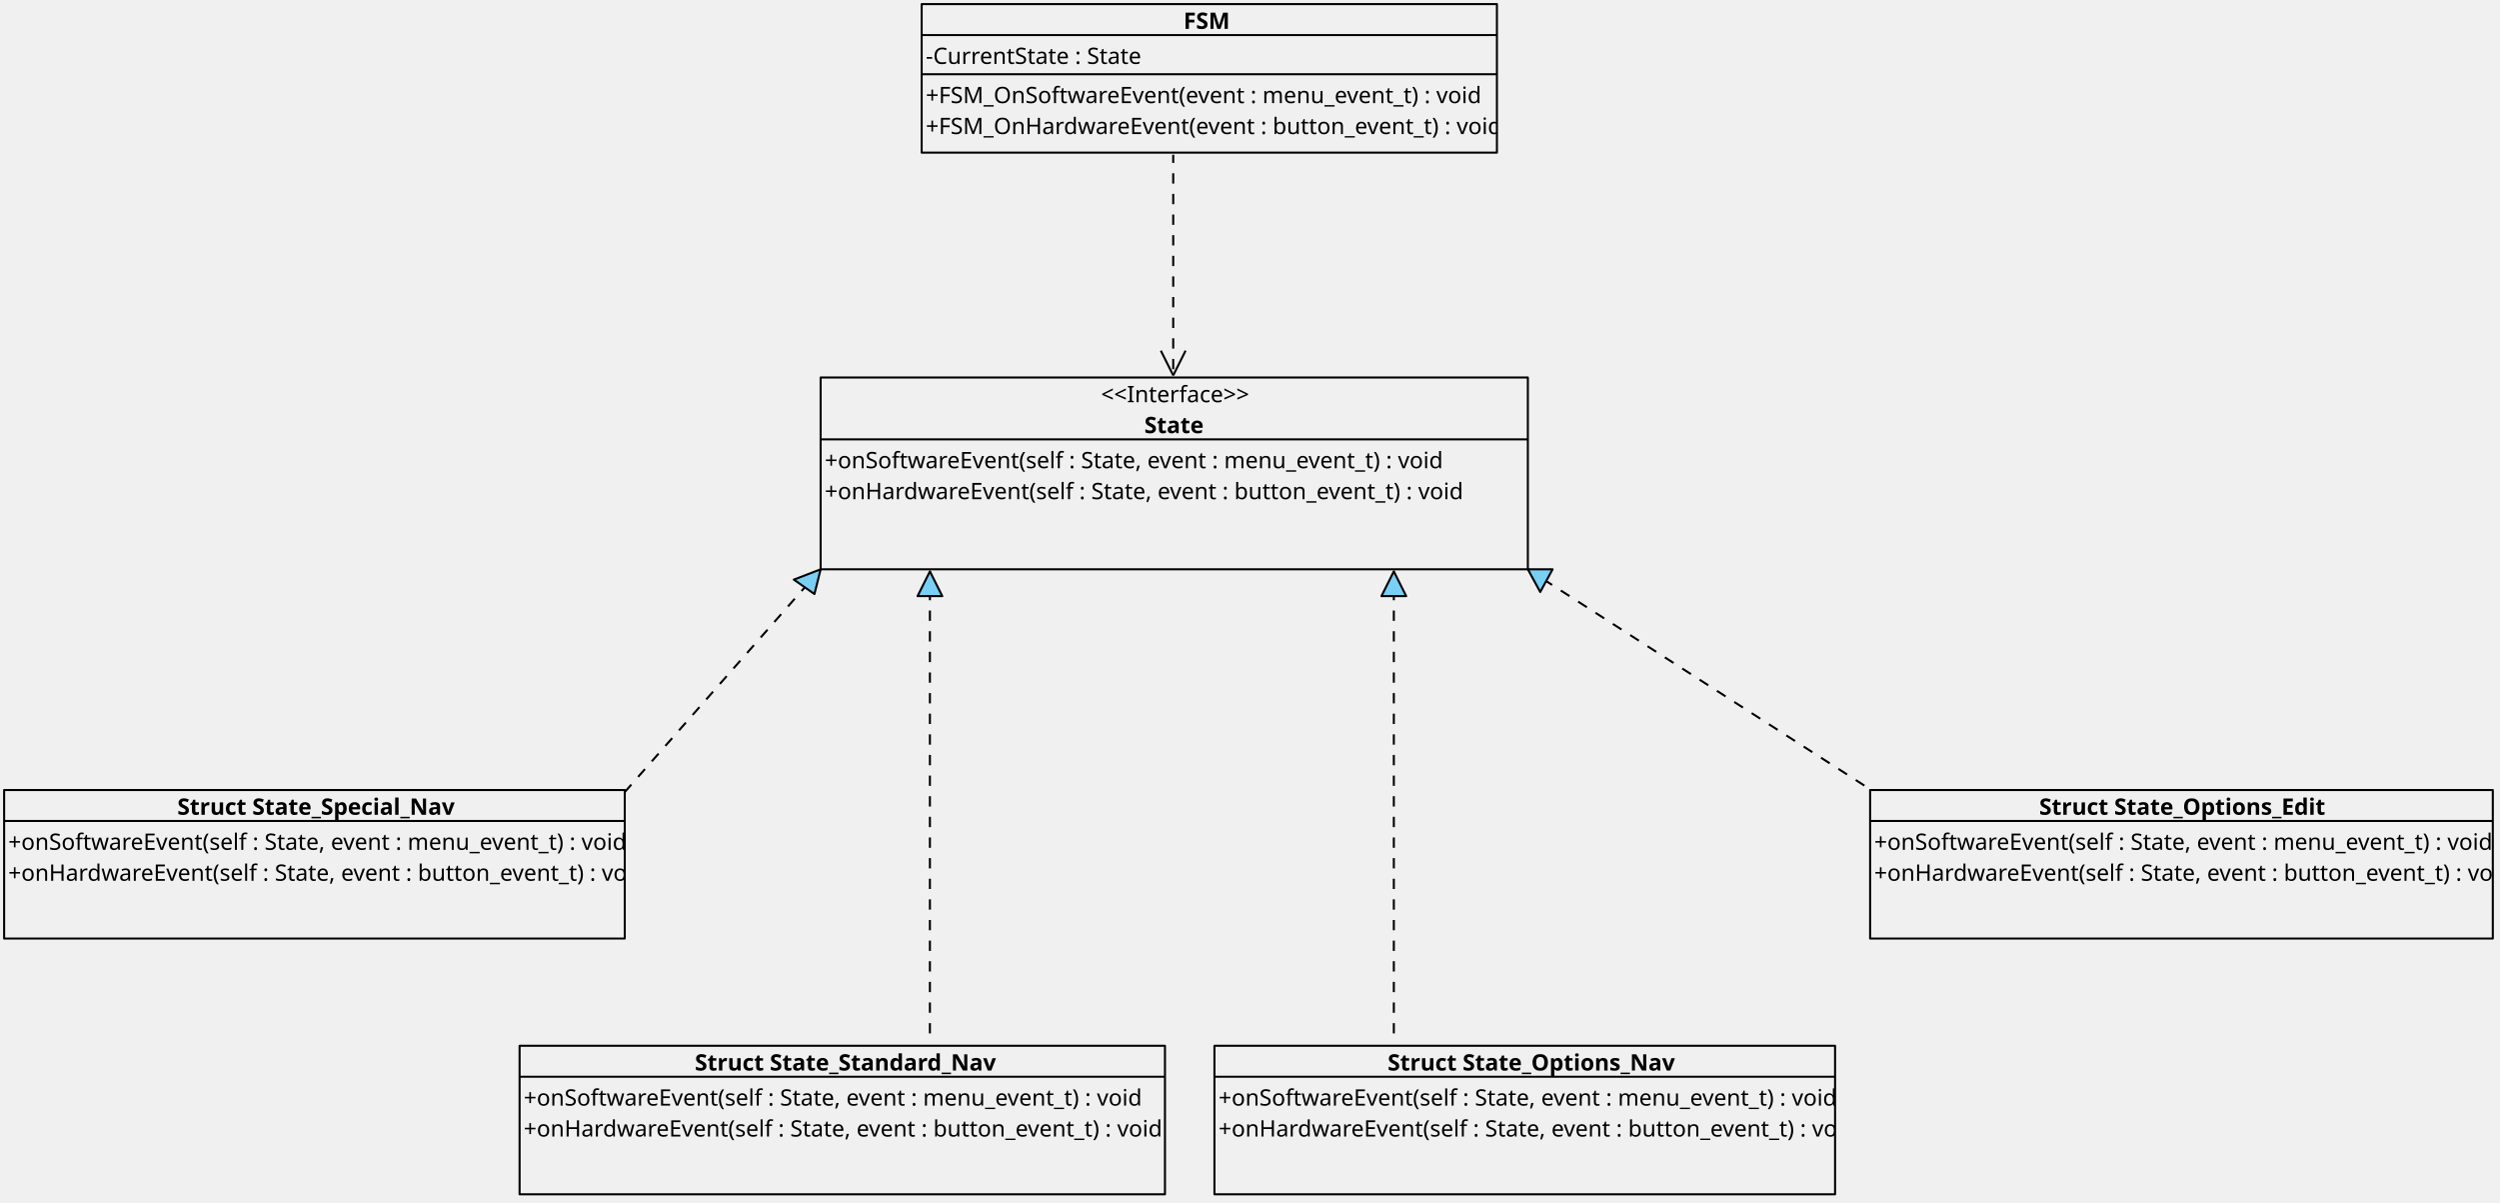
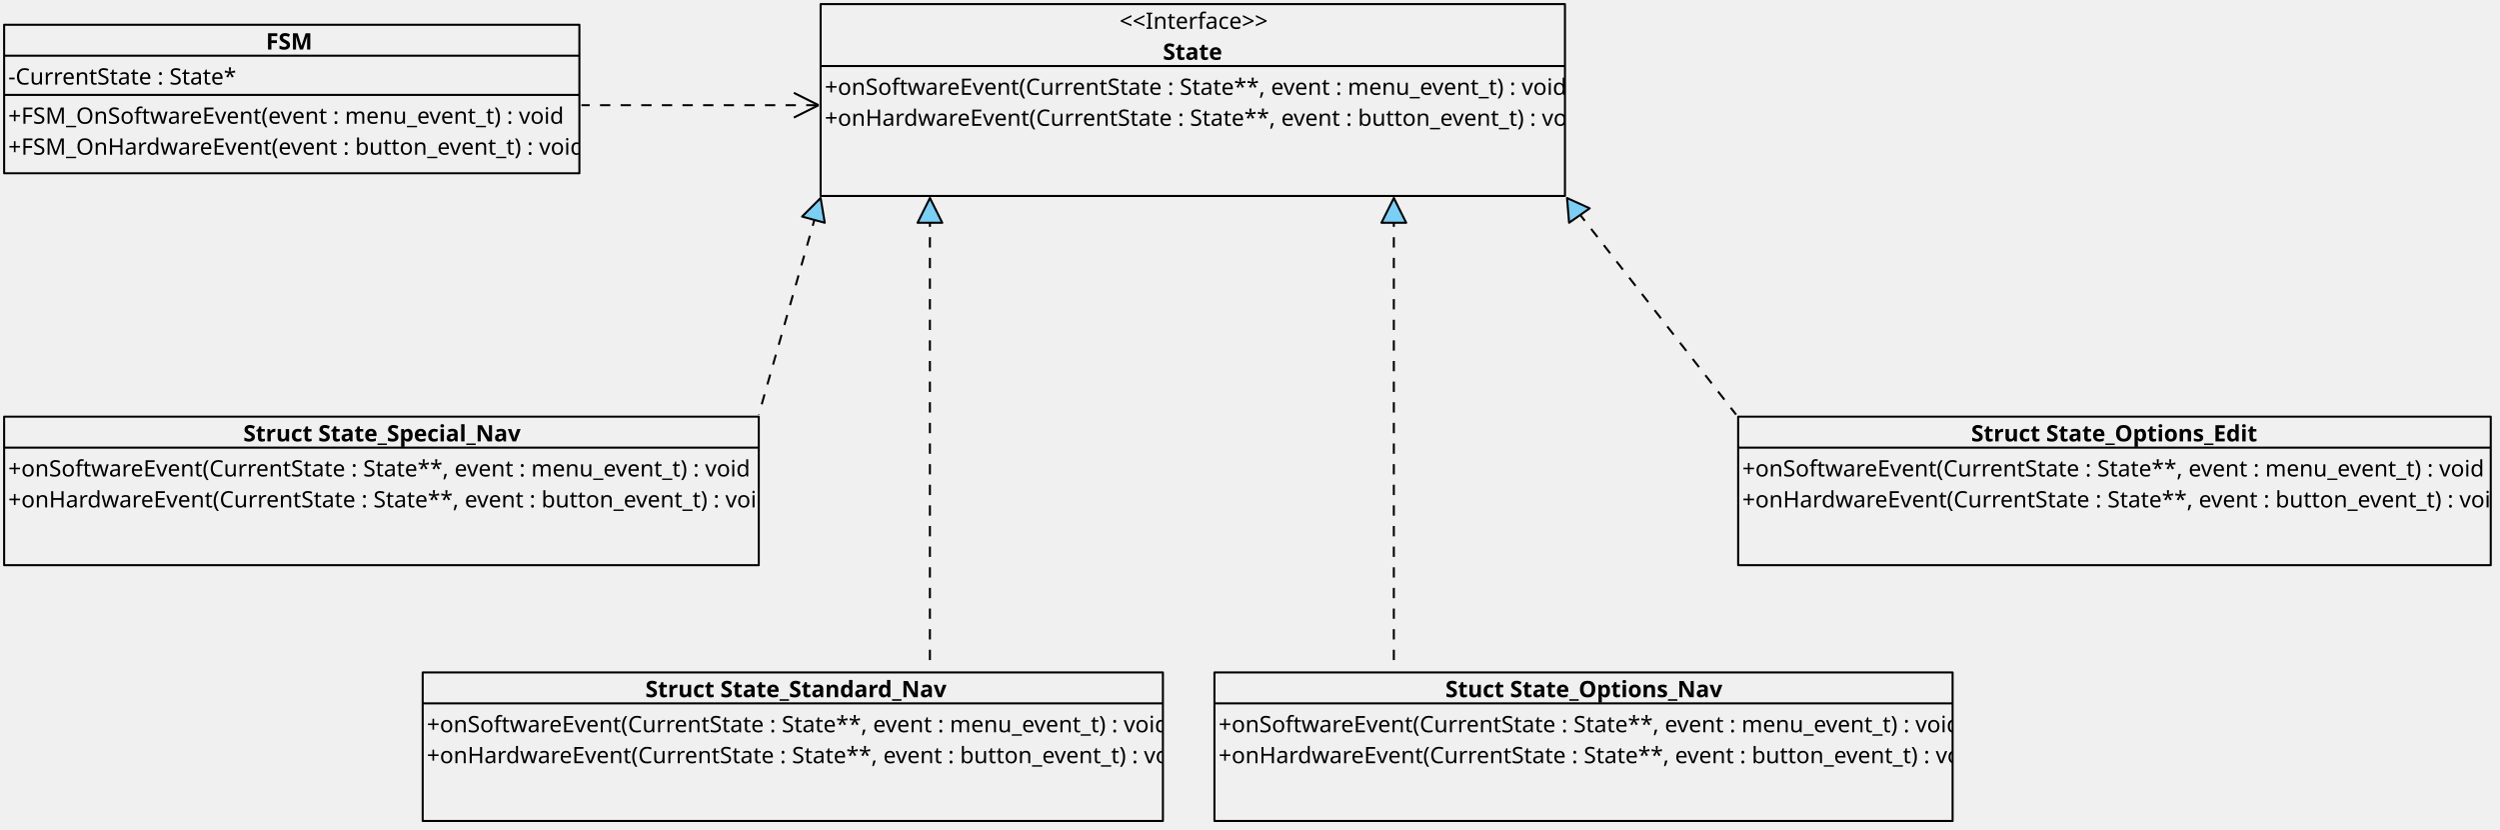
- <svg xmlns="http://www.w3.org/2000/svg" fill-opacity="0" color-rendering="auto" color-interpolation="auto" text-rendering="auto" stroke="rgb(0,0,0)" stroke-linecap="square" width="1212" stroke-miterlimit="10" shape-rendering="auto" stroke-opacity="0" fill="rgb(0,0,0)" stroke-dasharray="none" font-weight="normal" stroke-width="1" height="583" font-family="'Dialog'" font-style="normal" stroke-linejoin="miter" font-size="12px" stroke-dashoffset="0" image-rendering="auto" style="background-color:transparent;">
+ <svg xmlns="http://www.w3.org/2000/svg" fill-opacity="0" color-rendering="auto" color-interpolation="auto" text-rendering="auto" stroke="rgb(0,0,0)" stroke-linecap="square" width="1212" stroke-miterlimit="10" shape-rendering="auto" stroke-opacity="0" fill="rgb(0,0,0)" stroke-dasharray="none" font-weight="normal" stroke-width="1" height="402" font-family="'Dialog'" font-style="normal" stroke-linejoin="miter" font-size="12px" stroke-dashoffset="0" image-rendering="auto" style="background-color:transparent;">
  <defs id="genericDefs" />
  <g>
    <defs id="defs1">
      <clipPath clipPathUnits="userSpaceOnUse" id="clipPath1">
-         <path d="M-7 -7 L354 -7 L354 104 L-7 104 L-7 -7 Z" />
+         <path d="M-7 -7 L372 -7 L372 104 L-7 104 L-7 -7 Z" />
      </clipPath>
      <clipPath clipPathUnits="userSpaceOnUse" id="clipPath2">
-         <path d="M0 0 L0 63 L343 63 L343 0 Z" />
+         <path d="M0 0 L0 63 L361 63 L361 0 Z" />
      </clipPath>
      <clipPath clipPathUnits="userSpaceOnUse" id="clipPath3">
-         <path d="M0 0 L0 30 L343 30 L343 0 Z" />
+         <path d="M0 0 L0 30 L361 30 L361 0 Z" />
      </clipPath>
      <clipPath clipPathUnits="userSpaceOnUse" id="clipPath4">
-         <path d="M-7 -7 L313 -7 L313 83 L-7 83 L-7 -7 Z" />
+         <path d="M-7 -7 L376 -7 L376 83 L-7 83 L-7 -7 Z" />
      </clipPath>
      <clipPath clipPathUnits="userSpaceOnUse" id="clipPath5">
-         <path d="M0 0 L0 57 L302 57 L302 0 Z" />
+         <path d="M0 0 L0 57 L365 57 L365 0 Z" />
      </clipPath>
      <clipPath clipPathUnits="userSpaceOnUse" id="clipPath6">
-         <path d="M0 0 L0 15 L302 15 L302 0 Z" />
+         <path d="M0 0 L0 15 L365 15 L365 0 Z" />
      </clipPath>
      <clipPath clipPathUnits="userSpaceOnUse" id="clipPath7">
-         <path d="M-7 -7 L324 -7 L324 83 L-7 83 L-7 -7 Z" />
+         <path d="M-7 -7 L369 -7 L369 83 L-7 83 L-7 -7 Z" />
      </clipPath>
      <clipPath clipPathUnits="userSpaceOnUse" id="clipPath8">
-         <path d="M0 0 L0 15 L313 15 L313 0 Z" />
+         <path d="M0 0 L0 57 L358 57 L358 0 Z" />
      </clipPath>
      <clipPath clipPathUnits="userSpaceOnUse" id="clipPath9">
-         <path d="M0 0 L0 57 L313 57 L313 0 Z" />
+         <path d="M0 0 L0 15 L358 15 L358 0 Z" />
      </clipPath>
      <clipPath clipPathUnits="userSpaceOnUse" id="clipPath10">
-         <path d="M-7 -7 L312 -7 L312 83 L-7 83 L-7 -7 Z" />
+         <path d="M-7 -7 L370 -7 L370 83 L-7 83 L-7 -7 Z" />
      </clipPath>
      <clipPath clipPathUnits="userSpaceOnUse" id="clipPath11">
-         <path d="M0 0 L0 57 L301 57 L301 0 Z" />
+         <path d="M0 0 L0 57 L359 57 L359 0 Z" />
      </clipPath>
      <clipPath clipPathUnits="userSpaceOnUse" id="clipPath12">
-         <path d="M0 0 L0 15 L301 15 L301 0 Z" />
+         <path d="M0 0 L0 15 L359 15 L359 0 Z" />
      </clipPath>
      <clipPath clipPathUnits="userSpaceOnUse" id="clipPath13">
        <path d="M-7 -7 L290 -7 L290 83 L-7 83 L-7 -7 Z" />
      </clipPath>
      <clipPath clipPathUnits="userSpaceOnUse" id="clipPath14">
        <path d="M0 0 L0 57 L279 57 L279 0 Z" />
      </clipPath>
      <clipPath clipPathUnits="userSpaceOnUse" id="clipPath15">
        <path d="M0 0 L0 15 L279 15 L279 0 Z" />
      </clipPath>
      <clipPath clipPathUnits="userSpaceOnUse" id="clipPath16">
-         <path d="M0 0 L269 0 L269 210 L0 210 L0 0 Z" />
+         <path d="M-7 -7 L377 -7 L377 83 L-7 83 L-7 -7 Z" />
      </clipPath>
      <clipPath clipPathUnits="userSpaceOnUse" id="clipPath17">
-         <path d="M0 0 L0 210 L269 210 L269 0 Z" />
+         <path d="M0 0 L0 57 L366 57 L366 0 Z" />
      </clipPath>
      <clipPath clipPathUnits="userSpaceOnUse" id="clipPath18">
+         <path d="M0 0 L0 15 L366 15 L366 0 Z" />
+       </clipPath>
+       <clipPath clipPathUnits="userSpaceOnUse" id="clipPath19">
+         <path d="M0 0 L186 0 L186 209 L0 209 L0 0 Z" />
+       </clipPath>
+       <clipPath clipPathUnits="userSpaceOnUse" id="clipPath20">
+         <path d="M0 0 L0 209 L186 209 L186 0 Z" />
+       </clipPath>
+       <clipPath clipPathUnits="userSpaceOnUse" id="clipPath21">
        <path d="M0 0 L104 0 L104 333 L0 333 L0 0 Z" />
      </clipPath>
-       <clipPath clipPathUnits="userSpaceOnUse" id="clipPath19">
+       <clipPath clipPathUnits="userSpaceOnUse" id="clipPath22">
        <path d="M0 0 L0 333 L104 333 L104 0 Z" />
      </clipPath>
-       <clipPath clipPathUnits="userSpaceOnUse" id="clipPath20">
-         <path d="M0 0 L104 0 L104 211 L0 211 L0 0 Z" />
-       </clipPath>
-       <clipPath clipPathUnits="userSpaceOnUse" id="clipPath21">
-         <path d="M0 0 L0 211 L104 211 L104 0 Z" />
-       </clipPath>
-       <clipPath clipPathUnits="userSpaceOnUse" id="clipPath22">
-         <path d="M0 0 L199 0 L199 212 L0 212 L0 0 Z" />
-       </clipPath>
      <clipPath clipPathUnits="userSpaceOnUse" id="clipPath23">
-         <path d="M0 0 L0 212 L199 212 L199 0 Z" />
+         <path d="M0 0 L219 0 L219 104 L0 104 L0 0 Z" />
+       </clipPath>
+       <clipPath clipPathUnits="userSpaceOnUse" id="clipPath24">
+         <path d="M0 0 L0 104 L219 104 L219 0 Z" />
+       </clipPath>
+       <clipPath clipPathUnits="userSpaceOnUse" id="clipPath25">
+         <path d="M0 0 L134 0 L134 209 L0 209 L0 0 Z" />
+       </clipPath>
+       <clipPath clipPathUnits="userSpaceOnUse" id="clipPath26">
+         <path d="M0 0 L0 209 L134 209 L134 0 Z" />
      </clipPath>
    </defs>
    <g fill="none" text-rendering="geometricPrecision" fill-opacity="1" stroke-opacity="1" stroke="white">
-       <rect x="0" width="1212" height="583" y="0" stroke="none" fill="none" />
-     </g>
-     <g fill-opacity="1" text-rendering="geometricPrecision" stroke="black" stroke-linecap="butt" transform="translate(398,183)" stroke-miterlimit="0" stroke-opacity="1" fill="black" font-weight="bold" font-family="sans-serif" stroke-linejoin="round" font-size="11px" image-rendering="optimizeQuality">
-       <rect fill="none" x="0" width="343" height="93" y="0" clip-path="url(#clipPath1)" />
-       <line y2="30" fill="none" x1="0" clip-path="url(#clipPath1)" x2="343" y1="30" />
-     </g>
-     <g font-size="11px" transform="matrix(1,0,0,1,398,213)" fill-opacity="1" fill="black" text-rendering="geometricPrecision" image-rendering="optimizeQuality" font-family="sans-serif" stroke="black" stroke-opacity="1">
-       <text x="2" xml:space="preserve" y="14" clip-path="url(#clipPath2)" stroke="none">+onSoftwareEvent(self : State, event : menu_event_t) : void</text>
-     </g>
-     <g font-size="11px" transform="matrix(1,0,0,1,398,213)" fill-opacity="1" fill="black" text-rendering="geometricPrecision" image-rendering="optimizeQuality" font-family="sans-serif" stroke="black" stroke-opacity="1">
-       <text x="2" xml:space="preserve" y="29" clip-path="url(#clipPath2)" stroke="none">+onHardwareEvent(self : State, event : button_event_t) : void</text>
-     </g>
-     <g font-size="11px" transform="translate(398,183)" fill-opacity="1" fill="black" text-rendering="geometricPrecision" image-rendering="optimizeQuality" font-family="sans-serif" stroke="black" stroke-opacity="1">
-       <text x="136" xml:space="preserve" y="12" clip-path="url(#clipPath3)" stroke="none">&lt;&lt;Interface&gt;&gt;</text>
-       <text x="157" xml:space="preserve" y="27" clip-path="url(#clipPath3)" font-weight="bold" stroke="none">State</text>
-     </g>
-     <g fill-opacity="1" text-rendering="geometricPrecision" stroke="black" stroke-linecap="butt" transform="translate(907,383)" stroke-miterlimit="0" stroke-opacity="1" fill="black" font-weight="bold" font-family="sans-serif" stroke-linejoin="round" font-size="11px" image-rendering="optimizeQuality">
-       <rect fill="none" x="0" width="302" height="72" y="0" clip-path="url(#clipPath4)" />
-       <line y2="15" fill="none" x1="0" clip-path="url(#clipPath4)" x2="302" y1="15" />
-     </g>
-     <g font-size="11px" transform="matrix(1,0,0,1,907,398)" fill-opacity="1" fill="black" text-rendering="geometricPrecision" image-rendering="optimizeQuality" font-family="sans-serif" stroke="black" stroke-opacity="1">
-       <text x="2" xml:space="preserve" y="14" clip-path="url(#clipPath5)" stroke="none">+onSoftwareEvent(self : State, event : menu_event_t) : void</text>
-     </g>
-     <g font-size="11px" transform="matrix(1,0,0,1,907,398)" fill-opacity="1" fill="black" text-rendering="geometricPrecision" image-rendering="optimizeQuality" font-family="sans-serif" stroke="black" stroke-opacity="1">
-       <text x="2" xml:space="preserve" y="29" clip-path="url(#clipPath5)" stroke="none">+onHardwareEvent(self : State, event : button_event_t) : void</text>
-     </g>
-     <g font-size="11px" transform="translate(907,383)" fill-opacity="1" fill="black" text-rendering="geometricPrecision" image-rendering="optimizeQuality" font-family="sans-serif" stroke="black" font-weight="bold" stroke-opacity="1">
-       <text x="82" xml:space="preserve" y="12" clip-path="url(#clipPath6)" stroke="none">Struct State_Options_Edit</text>
-     </g>
-     <g fill-opacity="1" text-rendering="geometricPrecision" stroke="black" stroke-linecap="butt" transform="translate(252,507)" stroke-miterlimit="0" stroke-opacity="1" fill="black" font-weight="bold" font-family="sans-serif" stroke-linejoin="round" font-size="11px" image-rendering="optimizeQuality">
-       <rect fill="none" x="0" width="313" height="72" y="0" clip-path="url(#clipPath7)" />
-       <line y2="15" fill="none" x1="0" clip-path="url(#clipPath7)" x2="313" y1="15" />
-     </g>
-     <g font-size="11px" transform="translate(252,507)" fill-opacity="1" fill="black" text-rendering="geometricPrecision" image-rendering="optimizeQuality" font-family="sans-serif" stroke="black" font-weight="bold" stroke-opacity="1">
-       <text x="85" xml:space="preserve" y="12" clip-path="url(#clipPath8)" stroke="none">Struct State_Standard_Nav</text>
-     </g>
-     <g font-size="11px" transform="matrix(1,0,0,1,252,522)" fill-opacity="1" fill="black" text-rendering="geometricPrecision" image-rendering="optimizeQuality" font-family="sans-serif" stroke="black" stroke-opacity="1">
-       <text x="2" xml:space="preserve" y="14" clip-path="url(#clipPath9)" stroke="none">+onSoftwareEvent(self : State, event : menu_event_t) : void</text>
-     </g>
-     <g font-size="11px" transform="matrix(1,0,0,1,252,522)" fill-opacity="1" fill="black" text-rendering="geometricPrecision" image-rendering="optimizeQuality" font-family="sans-serif" stroke="black" stroke-opacity="1">
-       <text x="2" xml:space="preserve" y="29" clip-path="url(#clipPath9)" stroke="none">+onHardwareEvent(self : State, event : button_event_t) : void</text>
-     </g>
-     <g fill-opacity="1" text-rendering="geometricPrecision" stroke="black" stroke-linecap="butt" transform="translate(589,507)" stroke-miterlimit="0" stroke-opacity="1" fill="black" font-weight="bold" font-family="sans-serif" stroke-linejoin="round" font-size="11px" image-rendering="optimizeQuality">
-       <rect fill="none" x="0" width="301" height="72" y="0" clip-path="url(#clipPath10)" />
-       <line y2="15" fill="none" x1="0" clip-path="url(#clipPath10)" x2="301" y1="15" />
-     </g>
-     <g font-size="11px" transform="matrix(1,0,0,1,589,522)" fill-opacity="1" fill="black" text-rendering="geometricPrecision" image-rendering="optimizeQuality" font-family="sans-serif" stroke="black" stroke-opacity="1">
-       <text x="2" xml:space="preserve" y="14" clip-path="url(#clipPath11)" stroke="none">+onSoftwareEvent(self : State, event : menu_event_t) : void</text>
-     </g>
-     <g font-size="11px" transform="matrix(1,0,0,1,589,522)" fill-opacity="1" fill="black" text-rendering="geometricPrecision" image-rendering="optimizeQuality" font-family="sans-serif" stroke="black" stroke-opacity="1">
-       <text x="2" xml:space="preserve" y="29" clip-path="url(#clipPath11)" stroke="none">+onHardwareEvent(self : State, event : button_event_t) : void</text>
-     </g>
-     <g font-size="11px" transform="translate(589,507)" fill-opacity="1" fill="black" text-rendering="geometricPrecision" image-rendering="optimizeQuality" font-family="sans-serif" stroke="black" font-weight="bold" stroke-opacity="1">
-       <text x="84" xml:space="preserve" y="12" clip-path="url(#clipPath12)" stroke="none">Struct State_Options_Nav</text>
-     </g>
-     <g fill-opacity="1" text-rendering="geometricPrecision" stroke="black" stroke-linecap="butt" transform="translate(447,2)" stroke-miterlimit="0" stroke-opacity="1" fill="black" font-weight="bold" font-family="sans-serif" stroke-linejoin="round" font-size="11px" image-rendering="optimizeQuality">
+       <rect x="0" width="1212" height="402" y="0" stroke="none" fill="none" />
+     </g>
+     <g fill-opacity="1" text-rendering="geometricPrecision" stroke="black" stroke-linecap="butt" transform="translate(398,2)" stroke-miterlimit="0" stroke-opacity="1" fill="black" font-weight="bold" font-family="sans-serif" stroke-linejoin="round" font-size="11px" image-rendering="optimizeQuality">
+       <rect fill="none" x="0" width="361" height="93" y="0" clip-path="url(#clipPath1)" />
+       <line y2="30" fill="none" x1="0" clip-path="url(#clipPath1)" x2="361" y1="30" />
+     </g>
+     <g font-size="11px" transform="matrix(1,0,0,1,398,32)" fill-opacity="1" fill="black" text-rendering="geometricPrecision" image-rendering="optimizeQuality" font-family="sans-serif" stroke="black" stroke-opacity="1">
+       <text x="2" xml:space="preserve" y="14" clip-path="url(#clipPath2)" stroke="none">+onSoftwareEvent(CurrentState : State**, event : menu_event_t) : void</text>
+     </g>
+     <g font-size="11px" transform="matrix(1,0,0,1,398,32)" fill-opacity="1" fill="black" text-rendering="geometricPrecision" image-rendering="optimizeQuality" font-family="sans-serif" stroke="black" stroke-opacity="1">
+       <text x="2" xml:space="preserve" y="29" clip-path="url(#clipPath2)" stroke="none">+onHardwareEvent(CurrentState : State**, event : button_event_t) : void</text>
+     </g>
+     <g font-size="11px" transform="translate(398,2)" fill-opacity="1" fill="black" text-rendering="geometricPrecision" image-rendering="optimizeQuality" font-family="sans-serif" stroke="black" stroke-opacity="1">
+       <text x="145" xml:space="preserve" y="12" clip-path="url(#clipPath3)" stroke="none">&lt;&lt;Interface&gt;&gt;</text>
+       <text x="166" xml:space="preserve" y="27" clip-path="url(#clipPath3)" font-weight="bold" stroke="none">State</text>
+     </g>
+     <g fill-opacity="1" text-rendering="geometricPrecision" stroke="black" stroke-linecap="butt" transform="translate(843,202)" stroke-miterlimit="0" stroke-opacity="1" fill="black" font-weight="bold" font-family="sans-serif" stroke-linejoin="round" font-size="11px" image-rendering="optimizeQuality">
+       <rect fill="none" x="0" width="365" height="72" y="0" clip-path="url(#clipPath4)" />
+       <line y2="15" fill="none" x1="0" clip-path="url(#clipPath4)" x2="365" y1="15" />
+     </g>
+     <g font-size="11px" transform="matrix(1,0,0,1,843,217)" fill-opacity="1" fill="black" text-rendering="geometricPrecision" image-rendering="optimizeQuality" font-family="sans-serif" stroke="black" stroke-opacity="1">
+       <text x="2" xml:space="preserve" y="14" clip-path="url(#clipPath5)" stroke="none">+onSoftwareEvent(CurrentState : State**, event : menu_event_t) : void</text>
+     </g>
+     <g font-size="11px" transform="matrix(1,0,0,1,843,217)" fill-opacity="1" fill="black" text-rendering="geometricPrecision" image-rendering="optimizeQuality" font-family="sans-serif" stroke="black" stroke-opacity="1">
+       <text x="2" xml:space="preserve" y="29" clip-path="url(#clipPath5)" stroke="none">+onHardwareEvent(CurrentState : State**, event : button_event_t) : void</text>
+     </g>
+     <g font-size="11px" transform="translate(843,202)" fill-opacity="1" fill="black" text-rendering="geometricPrecision" image-rendering="optimizeQuality" font-family="sans-serif" stroke="black" font-weight="bold" stroke-opacity="1">
+       <text x="113" xml:space="preserve" y="12" clip-path="url(#clipPath6)" stroke="none">Struct State_Options_Edit</text>
+     </g>
+     <g fill-opacity="1" text-rendering="geometricPrecision" stroke="black" stroke-linecap="butt" transform="translate(589,326)" stroke-miterlimit="0" stroke-opacity="1" fill="black" font-weight="bold" font-family="sans-serif" stroke-linejoin="round" font-size="11px" image-rendering="optimizeQuality">
+       <rect fill="none" x="0" width="358" height="72" y="0" clip-path="url(#clipPath7)" />
+       <line y2="15" fill="none" x1="0" clip-path="url(#clipPath7)" x2="358" y1="15" />
+     </g>
+     <g font-size="11px" transform="matrix(1,0,0,1,589,341)" fill-opacity="1" fill="black" text-rendering="geometricPrecision" image-rendering="optimizeQuality" font-family="sans-serif" stroke="black" stroke-opacity="1">
+       <text x="2" xml:space="preserve" y="14" clip-path="url(#clipPath8)" stroke="none">+onSoftwareEvent(CurrentState : State**, event : menu_event_t) : void</text>
+     </g>
+     <g font-size="11px" transform="matrix(1,0,0,1,589,341)" fill-opacity="1" fill="black" text-rendering="geometricPrecision" image-rendering="optimizeQuality" font-family="sans-serif" stroke="black" stroke-opacity="1">
+       <text x="2" xml:space="preserve" y="29" clip-path="url(#clipPath8)" stroke="none">+onHardwareEvent(CurrentState : State**, event : button_event_t) : void</text>
+     </g>
+     <g font-size="11px" transform="translate(589,326)" fill-opacity="1" fill="black" text-rendering="geometricPrecision" image-rendering="optimizeQuality" font-family="sans-serif" stroke="black" font-weight="bold" stroke-opacity="1">
+       <text x="112" xml:space="preserve" y="12" clip-path="url(#clipPath9)" stroke="none">Stuct State_Options_Nav</text>
+     </g>
+     <g fill-opacity="1" text-rendering="geometricPrecision" stroke="black" stroke-linecap="butt" transform="translate(205,326)" stroke-miterlimit="0" stroke-opacity="1" fill="black" font-weight="bold" font-family="sans-serif" stroke-linejoin="round" font-size="11px" image-rendering="optimizeQuality">
+       <rect fill="none" x="0" width="359" height="72" y="0" clip-path="url(#clipPath10)" />
+       <line y2="15" fill="none" x1="0" clip-path="url(#clipPath10)" x2="359" y1="15" />
+     </g>
+     <g font-size="11px" transform="matrix(1,0,0,1,205,341)" fill-opacity="1" fill="black" text-rendering="geometricPrecision" image-rendering="optimizeQuality" font-family="sans-serif" stroke="black" stroke-opacity="1">
+       <text x="2" xml:space="preserve" y="14" clip-path="url(#clipPath11)" stroke="none">+onSoftwareEvent(CurrentState : State**, event : menu_event_t) : void</text>
+     </g>
+     <g font-size="11px" transform="matrix(1,0,0,1,205,341)" fill-opacity="1" fill="black" text-rendering="geometricPrecision" image-rendering="optimizeQuality" font-family="sans-serif" stroke="black" stroke-opacity="1">
+       <text x="2" xml:space="preserve" y="29" clip-path="url(#clipPath11)" stroke="none">+onHardwareEvent(CurrentState : State**, event : button_event_t) : void</text>
+     </g>
+     <g font-size="11px" transform="translate(205,326)" fill-opacity="1" fill="black" text-rendering="geometricPrecision" image-rendering="optimizeQuality" font-family="sans-serif" stroke="black" font-weight="bold" stroke-opacity="1">
+       <text x="108" xml:space="preserve" y="12" clip-path="url(#clipPath12)" stroke="none">Struct State_Standard_Nav</text>
+     </g>
+     <g fill-opacity="1" text-rendering="geometricPrecision" stroke="black" stroke-linecap="butt" transform="translate(2,12)" stroke-miterlimit="0" stroke-opacity="1" fill="black" font-weight="bold" font-family="sans-serif" stroke-linejoin="round" font-size="11px" image-rendering="optimizeQuality">
      <rect fill="none" x="0" width="279" height="72" y="0" clip-path="url(#clipPath13)" />
      <line y2="15" fill="none" x1="0" clip-path="url(#clipPath13)" x2="279" y1="15" />
    </g>
-     <g font-size="11px" transform="matrix(1,0,0,1,447,17)" fill-opacity="1" fill="black" text-rendering="geometricPrecision" image-rendering="optimizeQuality" font-family="sans-serif" stroke="black" stroke-opacity="1">
-       <text x="2" xml:space="preserve" y="14" clip-path="url(#clipPath14)" stroke="none">-CurrentState : State</text>
-     </g>
-     <g stroke-linecap="butt" font-size="11px" transform="matrix(1,0,0,1,447,17)" fill-opacity="1" fill="black" text-rendering="geometricPrecision" image-rendering="optimizeQuality" font-family="sans-serif" stroke-linejoin="bevel" stroke="black" stroke-opacity="1" stroke-miterlimit="0">
+     <g font-size="11px" transform="matrix(1,0,0,1,2,27)" fill-opacity="1" fill="black" text-rendering="geometricPrecision" image-rendering="optimizeQuality" font-family="sans-serif" stroke="black" stroke-opacity="1">
+       <text x="2" xml:space="preserve" y="14" clip-path="url(#clipPath14)" stroke="none">-CurrentState : State*</text>
+     </g>
+     <g stroke-linecap="butt" font-size="11px" transform="matrix(1,0,0,1,2,27)" fill-opacity="1" fill="black" text-rendering="geometricPrecision" image-rendering="optimizeQuality" font-family="sans-serif" stroke-linejoin="bevel" stroke="black" stroke-opacity="1" stroke-miterlimit="0">
      <line y2="19" fill="none" x1="0" clip-path="url(#clipPath14)" x2="279" y1="19" />
    </g>
-     <g font-size="11px" transform="matrix(1,0,0,1,447,17)" fill-opacity="1" fill="black" text-rendering="geometricPrecision" image-rendering="optimizeQuality" font-family="sans-serif" stroke="black" stroke-opacity="1">
+     <g font-size="11px" transform="matrix(1,0,0,1,2,27)" fill-opacity="1" fill="black" text-rendering="geometricPrecision" image-rendering="optimizeQuality" font-family="sans-serif" stroke="black" stroke-opacity="1">
      <text x="2" xml:space="preserve" y="33" clip-path="url(#clipPath14)" stroke="none">+FSM_OnSoftwareEvent(event : menu_event_t) : void</text>
    </g>
-     <g font-size="11px" transform="matrix(1,0,0,1,447,17)" fill-opacity="1" fill="black" text-rendering="geometricPrecision" image-rendering="optimizeQuality" font-family="sans-serif" stroke="black" stroke-opacity="1">
+     <g font-size="11px" transform="matrix(1,0,0,1,2,27)" fill-opacity="1" fill="black" text-rendering="geometricPrecision" image-rendering="optimizeQuality" font-family="sans-serif" stroke="black" stroke-opacity="1">
      <text x="2" xml:space="preserve" y="48" clip-path="url(#clipPath14)" stroke="none">+FSM_OnHardwareEvent(event : button_event_t) : void</text>
    </g>
-     <g font-size="11px" transform="translate(447,2)" fill-opacity="1" fill="black" text-rendering="geometricPrecision" image-rendering="optimizeQuality" font-family="sans-serif" stroke="black" font-weight="bold" stroke-opacity="1">
+     <g font-size="11px" transform="translate(2,12)" fill-opacity="1" fill="black" text-rendering="geometricPrecision" image-rendering="optimizeQuality" font-family="sans-serif" stroke="black" font-weight="bold" stroke-opacity="1">
      <text x="127" xml:space="preserve" y="12" clip-path="url(#clipPath15)" stroke="none">FSM</text>
    </g>
-     <g fill-opacity="1" text-rendering="geometricPrecision" stroke="black" stroke-linecap="butt" transform="translate(2,383)" stroke-miterlimit="0" stroke-opacity="1" fill="black" font-weight="bold" font-family="sans-serif" stroke-linejoin="round" font-size="11px" image-rendering="optimizeQuality">
-       <rect fill="none" x="0" width="301" height="72" y="0" clip-path="url(#clipPath10)" />
-       <line y2="15" fill="none" x1="0" clip-path="url(#clipPath10)" x2="301" y1="15" />
-     </g>
-     <g font-size="11px" transform="translate(2,383)" fill-opacity="1" fill="black" text-rendering="geometricPrecision" image-rendering="optimizeQuality" font-family="sans-serif" stroke="black" font-weight="bold" stroke-opacity="1">
-       <text x="84" xml:space="preserve" y="12" clip-path="url(#clipPath12)" stroke="none">Struct State_Special_Nav</text>
-     </g>
-     <g font-size="11px" transform="matrix(1,0,0,1,2,398)" fill-opacity="1" fill="black" text-rendering="geometricPrecision" image-rendering="optimizeQuality" font-family="sans-serif" stroke="black" stroke-opacity="1">
-       <text x="2" xml:space="preserve" y="14" clip-path="url(#clipPath11)" stroke="none">+onSoftwareEvent(self : State, event : menu_event_t) : void</text>
-     </g>
-     <g font-size="11px" transform="matrix(1,0,0,1,2,398)" fill-opacity="1" fill="black" text-rendering="geometricPrecision" image-rendering="optimizeQuality" font-family="sans-serif" stroke="black" stroke-opacity="1">
-       <text x="2" xml:space="preserve" y="29" clip-path="url(#clipPath11)" stroke="none">+onHardwareEvent(self : State, event : button_event_t) : void</text>
-     </g>
-     <g fill-opacity="1" text-rendering="geometricPrecision" stroke="black" stroke-linecap="butt" transform="translate(691,226)" stroke-opacity="1" fill="black" stroke-dasharray="5" font-family="sans-serif" stroke-linejoin="round" font-size="11px" stroke-dashoffset="1" image-rendering="optimizeQuality">
-       <line y2="156" fill="none" x1="50" clip-path="url(#clipPath17)" x2="215" y1="50" />
-     </g>
-     <g stroke-linecap="butt" font-size="11px" transform="translate(691,226)" fill-opacity="1" fill="rgb(122,207,245)" text-rendering="geometricPrecision" image-rendering="optimizeQuality" font-family="sans-serif" stroke-linejoin="round" stroke="rgb(122,207,245)" stroke-opacity="1">
-       <polygon points=" 50 50 56 61 62 50" stroke="none" clip-path="url(#clipPath17)" />
-       <polygon fill="none" clip-path="url(#clipPath17)" points=" 50 50 56 61 62 50" stroke="black" />
-     </g>
-     <g fill-opacity="1" text-rendering="geometricPrecision" stroke="black" stroke-linecap="butt" transform="translate(626,227)" stroke-opacity="1" fill="black" stroke-dasharray="5" font-family="sans-serif" stroke-linejoin="round" font-size="11px" stroke-dashoffset="1" image-rendering="optimizeQuality">
-       <line y2="279" fill="none" x1="50" clip-path="url(#clipPath19)" x2="50" y1="50" />
-     </g>
-     <g stroke-linecap="butt" font-size="11px" transform="translate(626,227)" fill-opacity="1" fill="rgb(122,207,245)" text-rendering="geometricPrecision" image-rendering="optimizeQuality" font-family="sans-serif" stroke-linejoin="round" stroke="rgb(122,207,245)" stroke-opacity="1">
-       <polygon points=" 50 50 44 62 56 62" stroke="none" clip-path="url(#clipPath19)" />
-       <polygon fill="none" clip-path="url(#clipPath19)" points=" 50 50 44 62 56 62" stroke="black" />
-     </g>
-     <g fill-opacity="1" text-rendering="geometricPrecision" stroke="black" stroke-linecap="butt" transform="translate(519,25)" stroke-opacity="1" fill="black" stroke-dasharray="5" font-family="sans-serif" stroke-linejoin="round" font-size="11px" stroke-dashoffset="1" image-rendering="optimizeQuality">
-       <line y2="157" fill="none" x1="50" clip-path="url(#clipPath21)" x2="50" y1="50" />
-       <line clip-path="url(#clipPath21)" stroke-dashoffset="0" fill="none" x1="50" x2="56" y1="157" y2="145" stroke-dasharray="none" />
-       <line clip-path="url(#clipPath21)" stroke-dashoffset="0" fill="none" x1="50" x2="44" y1="157" y2="145" stroke-dasharray="none" />
-     </g>
-     <g fill-opacity="1" text-rendering="geometricPrecision" stroke="black" stroke-linecap="butt" transform="translate(401,227)" stroke-opacity="1" fill="black" stroke-dasharray="5" font-family="sans-serif" stroke-linejoin="round" font-size="11px" stroke-dashoffset="1" image-rendering="optimizeQuality">
-       <line y2="279" fill="none" x1="50" clip-path="url(#clipPath19)" x2="50" y1="50" />
-     </g>
-     <g stroke-linecap="butt" font-size="11px" transform="translate(401,227)" fill-opacity="1" fill="rgb(122,207,245)" text-rendering="geometricPrecision" image-rendering="optimizeQuality" font-family="sans-serif" stroke-linejoin="round" stroke="rgb(122,207,245)" stroke-opacity="1">
-       <polygon points=" 50 50 44 62 56 62" stroke="none" clip-path="url(#clipPath19)" />
-       <polygon fill="none" clip-path="url(#clipPath19)" points=" 50 50 44 62 56 62" stroke="black" />
-     </g>
-     <g fill-opacity="1" text-rendering="geometricPrecision" stroke="black" stroke-linecap="butt" transform="translate(253,226)" stroke-opacity="1" fill="black" stroke-dasharray="5" font-family="sans-serif" stroke-linejoin="round" font-size="11px" stroke-dashoffset="1" image-rendering="optimizeQuality">
-       <line y2="158" fill="none" x1="145" clip-path="url(#clipPath23)" x2="50" y1="50" />
-     </g>
-     <g stroke-linecap="butt" font-size="11px" transform="translate(253,226)" fill-opacity="1" fill="rgb(122,207,245)" text-rendering="geometricPrecision" image-rendering="optimizeQuality" font-family="sans-serif" stroke-linejoin="round" stroke="rgb(122,207,245)" stroke-opacity="1">
-       <polygon points=" 145 50 132 55 142 62" stroke="none" clip-path="url(#clipPath23)" />
-       <polygon fill="none" clip-path="url(#clipPath23)" points=" 145 50 132 55 142 62" stroke="black" />
+     <g fill-opacity="1" text-rendering="geometricPrecision" stroke="black" stroke-linecap="butt" transform="translate(2,202)" stroke-miterlimit="0" stroke-opacity="1" fill="black" font-weight="bold" font-family="sans-serif" stroke-linejoin="round" font-size="11px" image-rendering="optimizeQuality">
+       <rect fill="none" x="0" width="366" height="72" y="0" clip-path="url(#clipPath16)" />
+       <line y2="15" fill="none" x1="0" clip-path="url(#clipPath16)" x2="366" y1="15" />
+     </g>
+     <g font-size="11px" transform="matrix(1,0,0,1,2,217)" fill-opacity="1" fill="black" text-rendering="geometricPrecision" image-rendering="optimizeQuality" font-family="sans-serif" stroke="black" stroke-opacity="1">
+       <text x="2" xml:space="preserve" y="14" clip-path="url(#clipPath17)" stroke="none">+onSoftwareEvent(CurrentState : State**, event : menu_event_t) : void</text>
+     </g>
+     <g font-size="11px" transform="matrix(1,0,0,1,2,217)" fill-opacity="1" fill="black" text-rendering="geometricPrecision" image-rendering="optimizeQuality" font-family="sans-serif" stroke="black" stroke-opacity="1">
+       <text x="2" xml:space="preserve" y="29" clip-path="url(#clipPath17)" stroke="none">+onHardwareEvent(CurrentState : State**, event : button_event_t) : void</text>
+     </g>
+     <g font-size="11px" transform="translate(2,202)" fill-opacity="1" fill="black" text-rendering="geometricPrecision" image-rendering="optimizeQuality" font-family="sans-serif" stroke="black" font-weight="bold" stroke-opacity="1">
+       <text x="116" xml:space="preserve" y="12" clip-path="url(#clipPath18)" stroke="none">Struct State_Special_Nav</text>
+     </g>
+     <g fill-opacity="1" text-rendering="geometricPrecision" stroke="black" stroke-linecap="butt" transform="translate(710,46)" stroke-opacity="1" fill="black" stroke-dasharray="5" font-family="sans-serif" stroke-linejoin="round" font-size="11px" stroke-dashoffset="1" image-rendering="optimizeQuality">
+       <line y2="155" fill="none" x1="50" clip-path="url(#clipPath20)" x2="132" y1="50" />
+     </g>
+     <g stroke-linecap="butt" font-size="11px" transform="translate(710,46)" fill-opacity="1" fill="rgb(122,207,245)" text-rendering="geometricPrecision" image-rendering="optimizeQuality" font-family="sans-serif" stroke-linejoin="round" stroke="rgb(122,207,245)" stroke-opacity="1">
+       <polygon points=" 50 50 51 62 61 55" stroke="none" clip-path="url(#clipPath20)" />
+       <polygon fill="none" clip-path="url(#clipPath20)" points=" 50 50 51 62 61 55" stroke="black" />
+     </g>
+     <g fill-opacity="1" text-rendering="geometricPrecision" stroke="black" stroke-linecap="butt" transform="translate(626,46)" stroke-opacity="1" fill="black" stroke-dasharray="5" font-family="sans-serif" stroke-linejoin="round" font-size="11px" stroke-dashoffset="1" image-rendering="optimizeQuality">
+       <line y2="279" fill="none" x1="50" clip-path="url(#clipPath22)" x2="50" y1="50" />
+     </g>
+     <g stroke-linecap="butt" font-size="11px" transform="translate(626,46)" fill-opacity="1" fill="rgb(122,207,245)" text-rendering="geometricPrecision" image-rendering="optimizeQuality" font-family="sans-serif" stroke-linejoin="round" stroke="rgb(122,207,245)" stroke-opacity="1">
+       <polygon points=" 50 50 44 62 56 62" stroke="none" clip-path="url(#clipPath22)" />
+       <polygon fill="none" clip-path="url(#clipPath22)" points=" 50 50 44 62 56 62" stroke="black" />
+     </g>
+     <g fill-opacity="1" text-rendering="geometricPrecision" stroke="black" stroke-linecap="butt" transform="translate(232,1)" stroke-opacity="1" fill="black" stroke-dasharray="5" font-family="sans-serif" stroke-linejoin="round" font-size="11px" stroke-dashoffset="1" image-rendering="optimizeQuality">
+       <line y2="50" fill="none" x1="50" clip-path="url(#clipPath24)" x2="165" y1="50" />
+       <line clip-path="url(#clipPath24)" stroke-dashoffset="0" fill="none" x1="165" x2="153" y1="50" y2="44" stroke-dasharray="none" />
+       <line clip-path="url(#clipPath24)" stroke-dashoffset="0" fill="none" x1="165" x2="153" y1="50" y2="56" stroke-dasharray="none" />
+     </g>
+     <g fill-opacity="1" text-rendering="geometricPrecision" stroke="black" stroke-linecap="butt" transform="translate(401,46)" stroke-opacity="1" fill="black" stroke-dasharray="5" font-family="sans-serif" stroke-linejoin="round" font-size="11px" stroke-dashoffset="1" image-rendering="optimizeQuality">
+       <line y2="279" fill="none" x1="50" clip-path="url(#clipPath22)" x2="50" y1="50" />
+     </g>
+     <g stroke-linecap="butt" font-size="11px" transform="translate(401,46)" fill-opacity="1" fill="rgb(122,207,245)" text-rendering="geometricPrecision" image-rendering="optimizeQuality" font-family="sans-serif" stroke-linejoin="round" stroke="rgb(122,207,245)" stroke-opacity="1">
+       <polygon points=" 50 50 44 62 56 62" stroke="none" clip-path="url(#clipPath22)" />
+       <polygon fill="none" clip-path="url(#clipPath22)" points=" 50 50 44 62 56 62" stroke="black" />
+     </g>
+     <g fill-opacity="1" text-rendering="geometricPrecision" stroke="black" stroke-linecap="butt" transform="translate(318,46)" stroke-opacity="1" fill="black" stroke-dasharray="5" font-family="sans-serif" stroke-linejoin="round" font-size="11px" stroke-dashoffset="1" image-rendering="optimizeQuality">
+       <line y2="155" fill="none" x1="80" clip-path="url(#clipPath26)" x2="50" y1="50" />
+     </g>
+     <g stroke-linecap="butt" font-size="11px" transform="translate(318,46)" fill-opacity="1" fill="rgb(122,207,245)" text-rendering="geometricPrecision" image-rendering="optimizeQuality" font-family="sans-serif" stroke-linejoin="round" stroke="rgb(122,207,245)" stroke-opacity="1">
+       <polygon points=" 80 50 71 59 82 62" stroke="none" clip-path="url(#clipPath26)" />
+       <polygon fill="none" clip-path="url(#clipPath26)" points=" 80 50 71 59 82 62" stroke="black" />
    </g>
  </g>
</svg>
